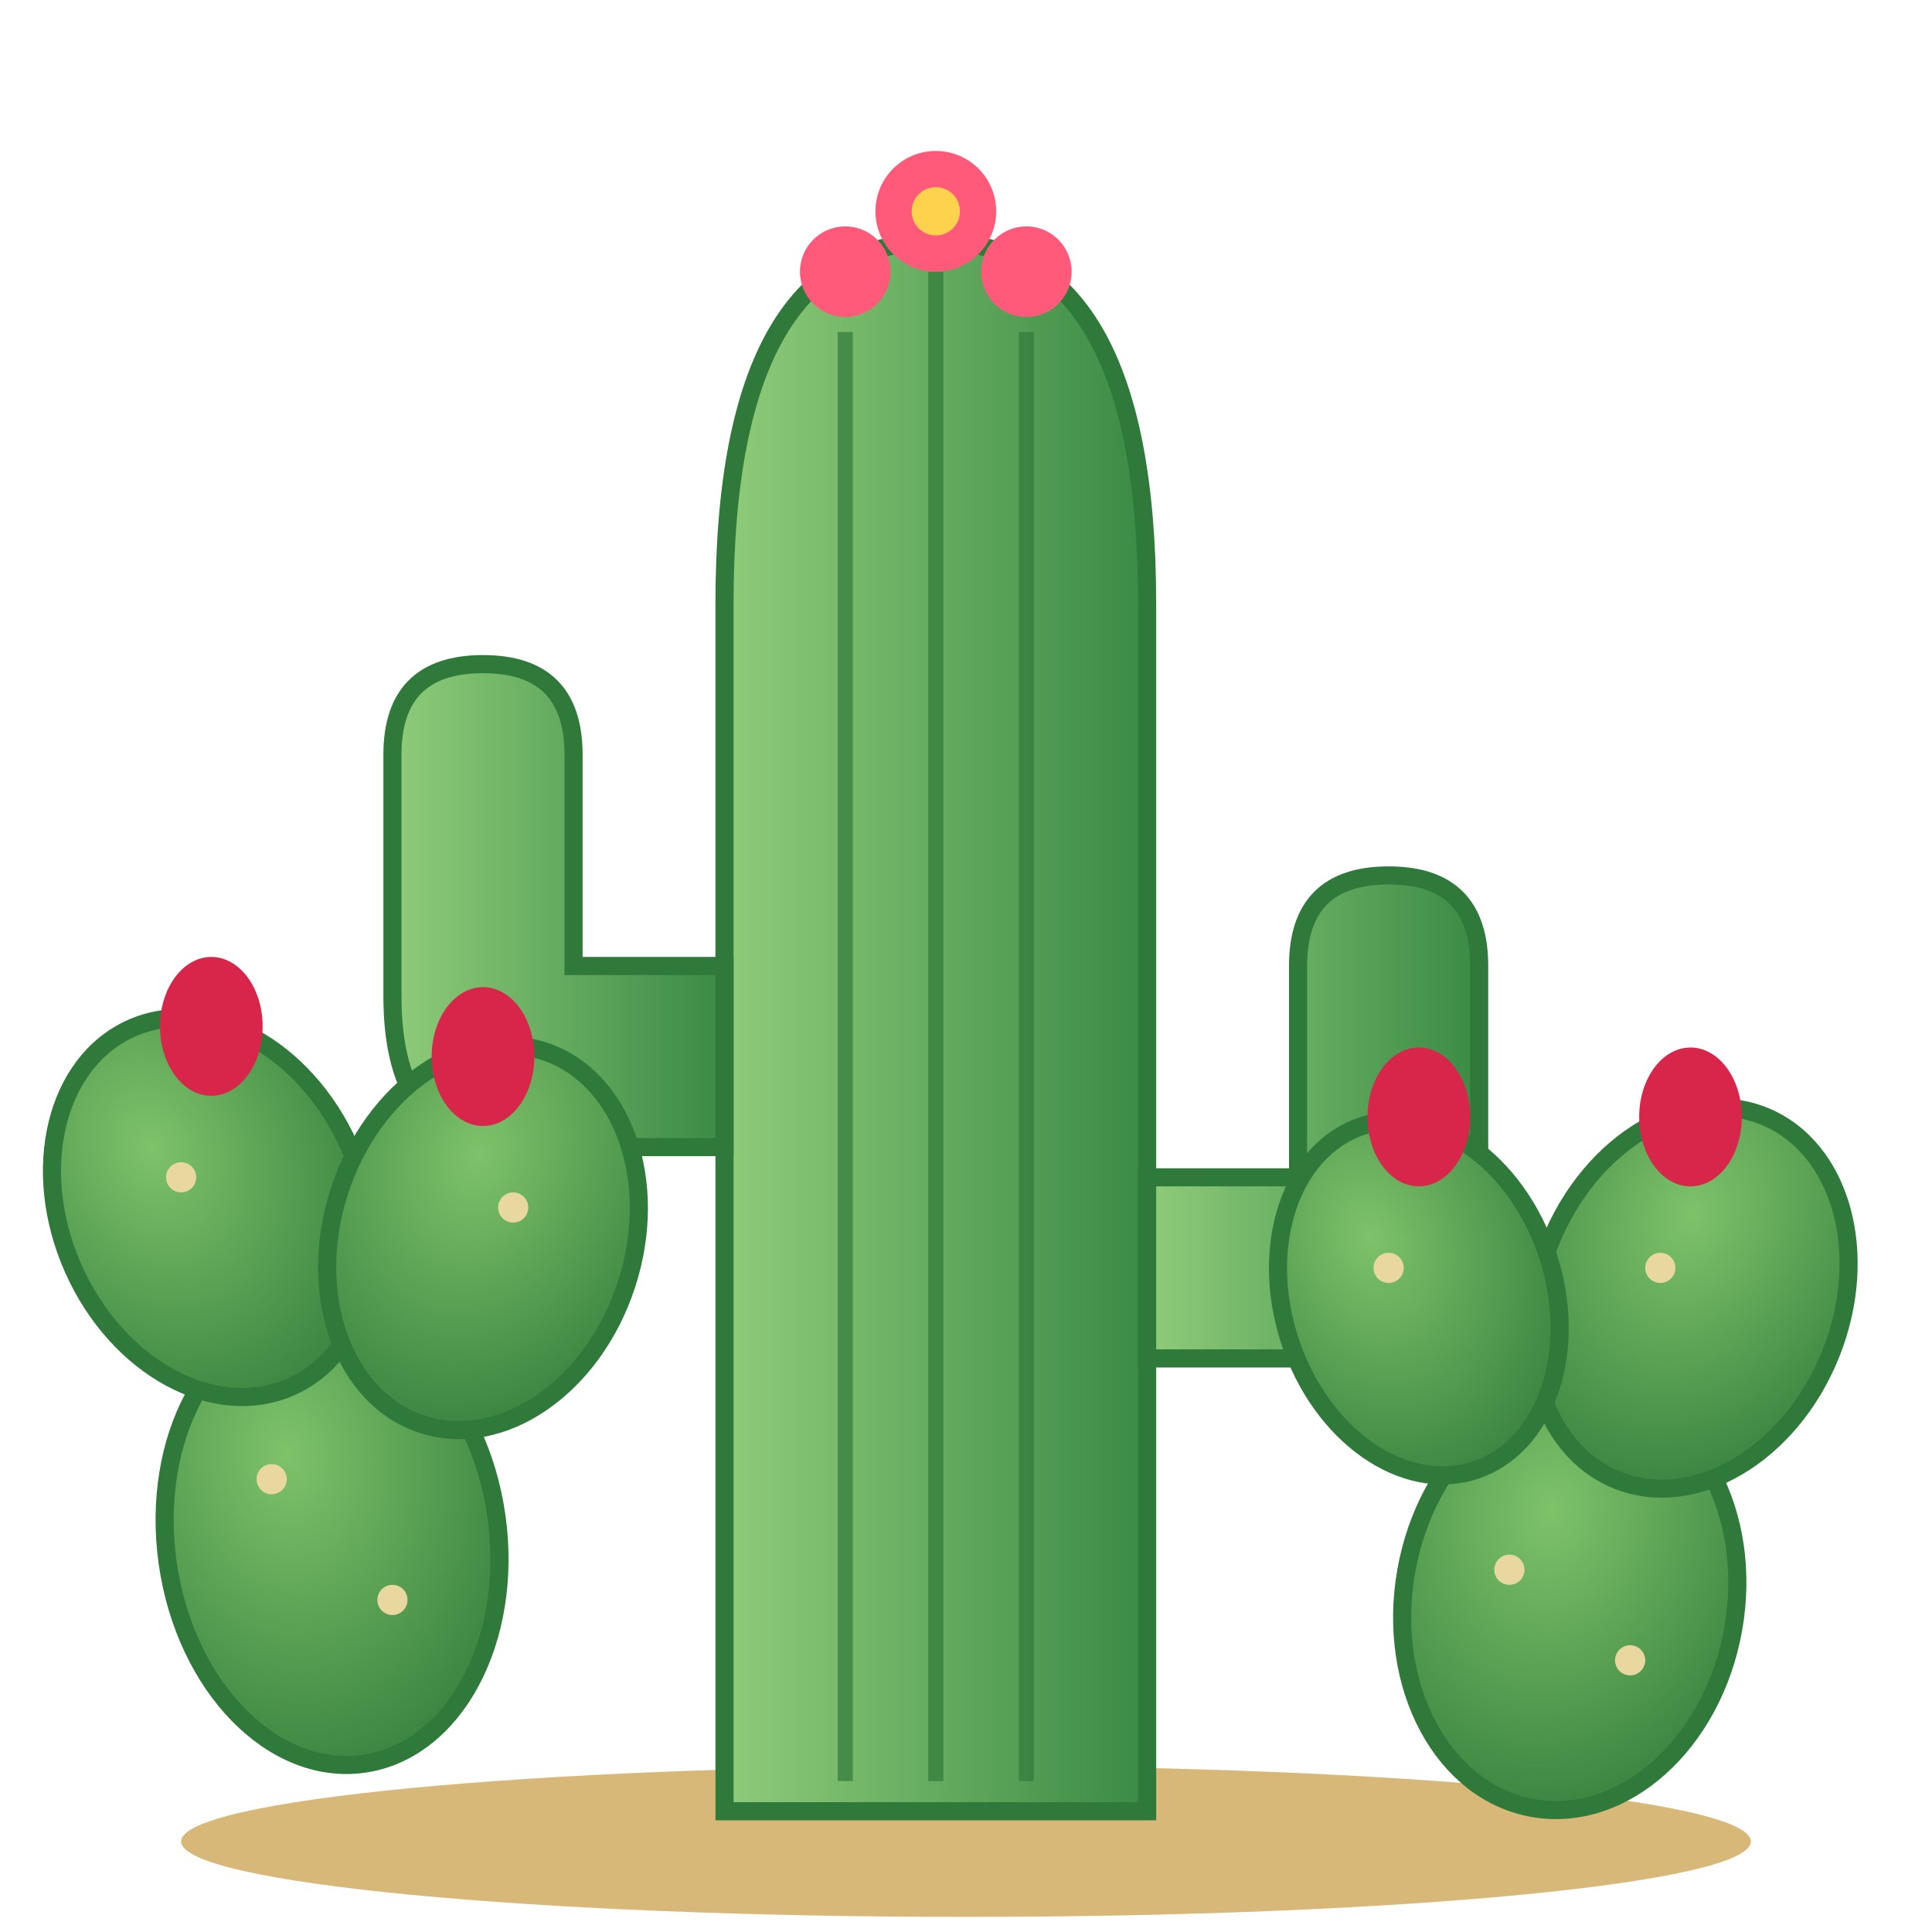
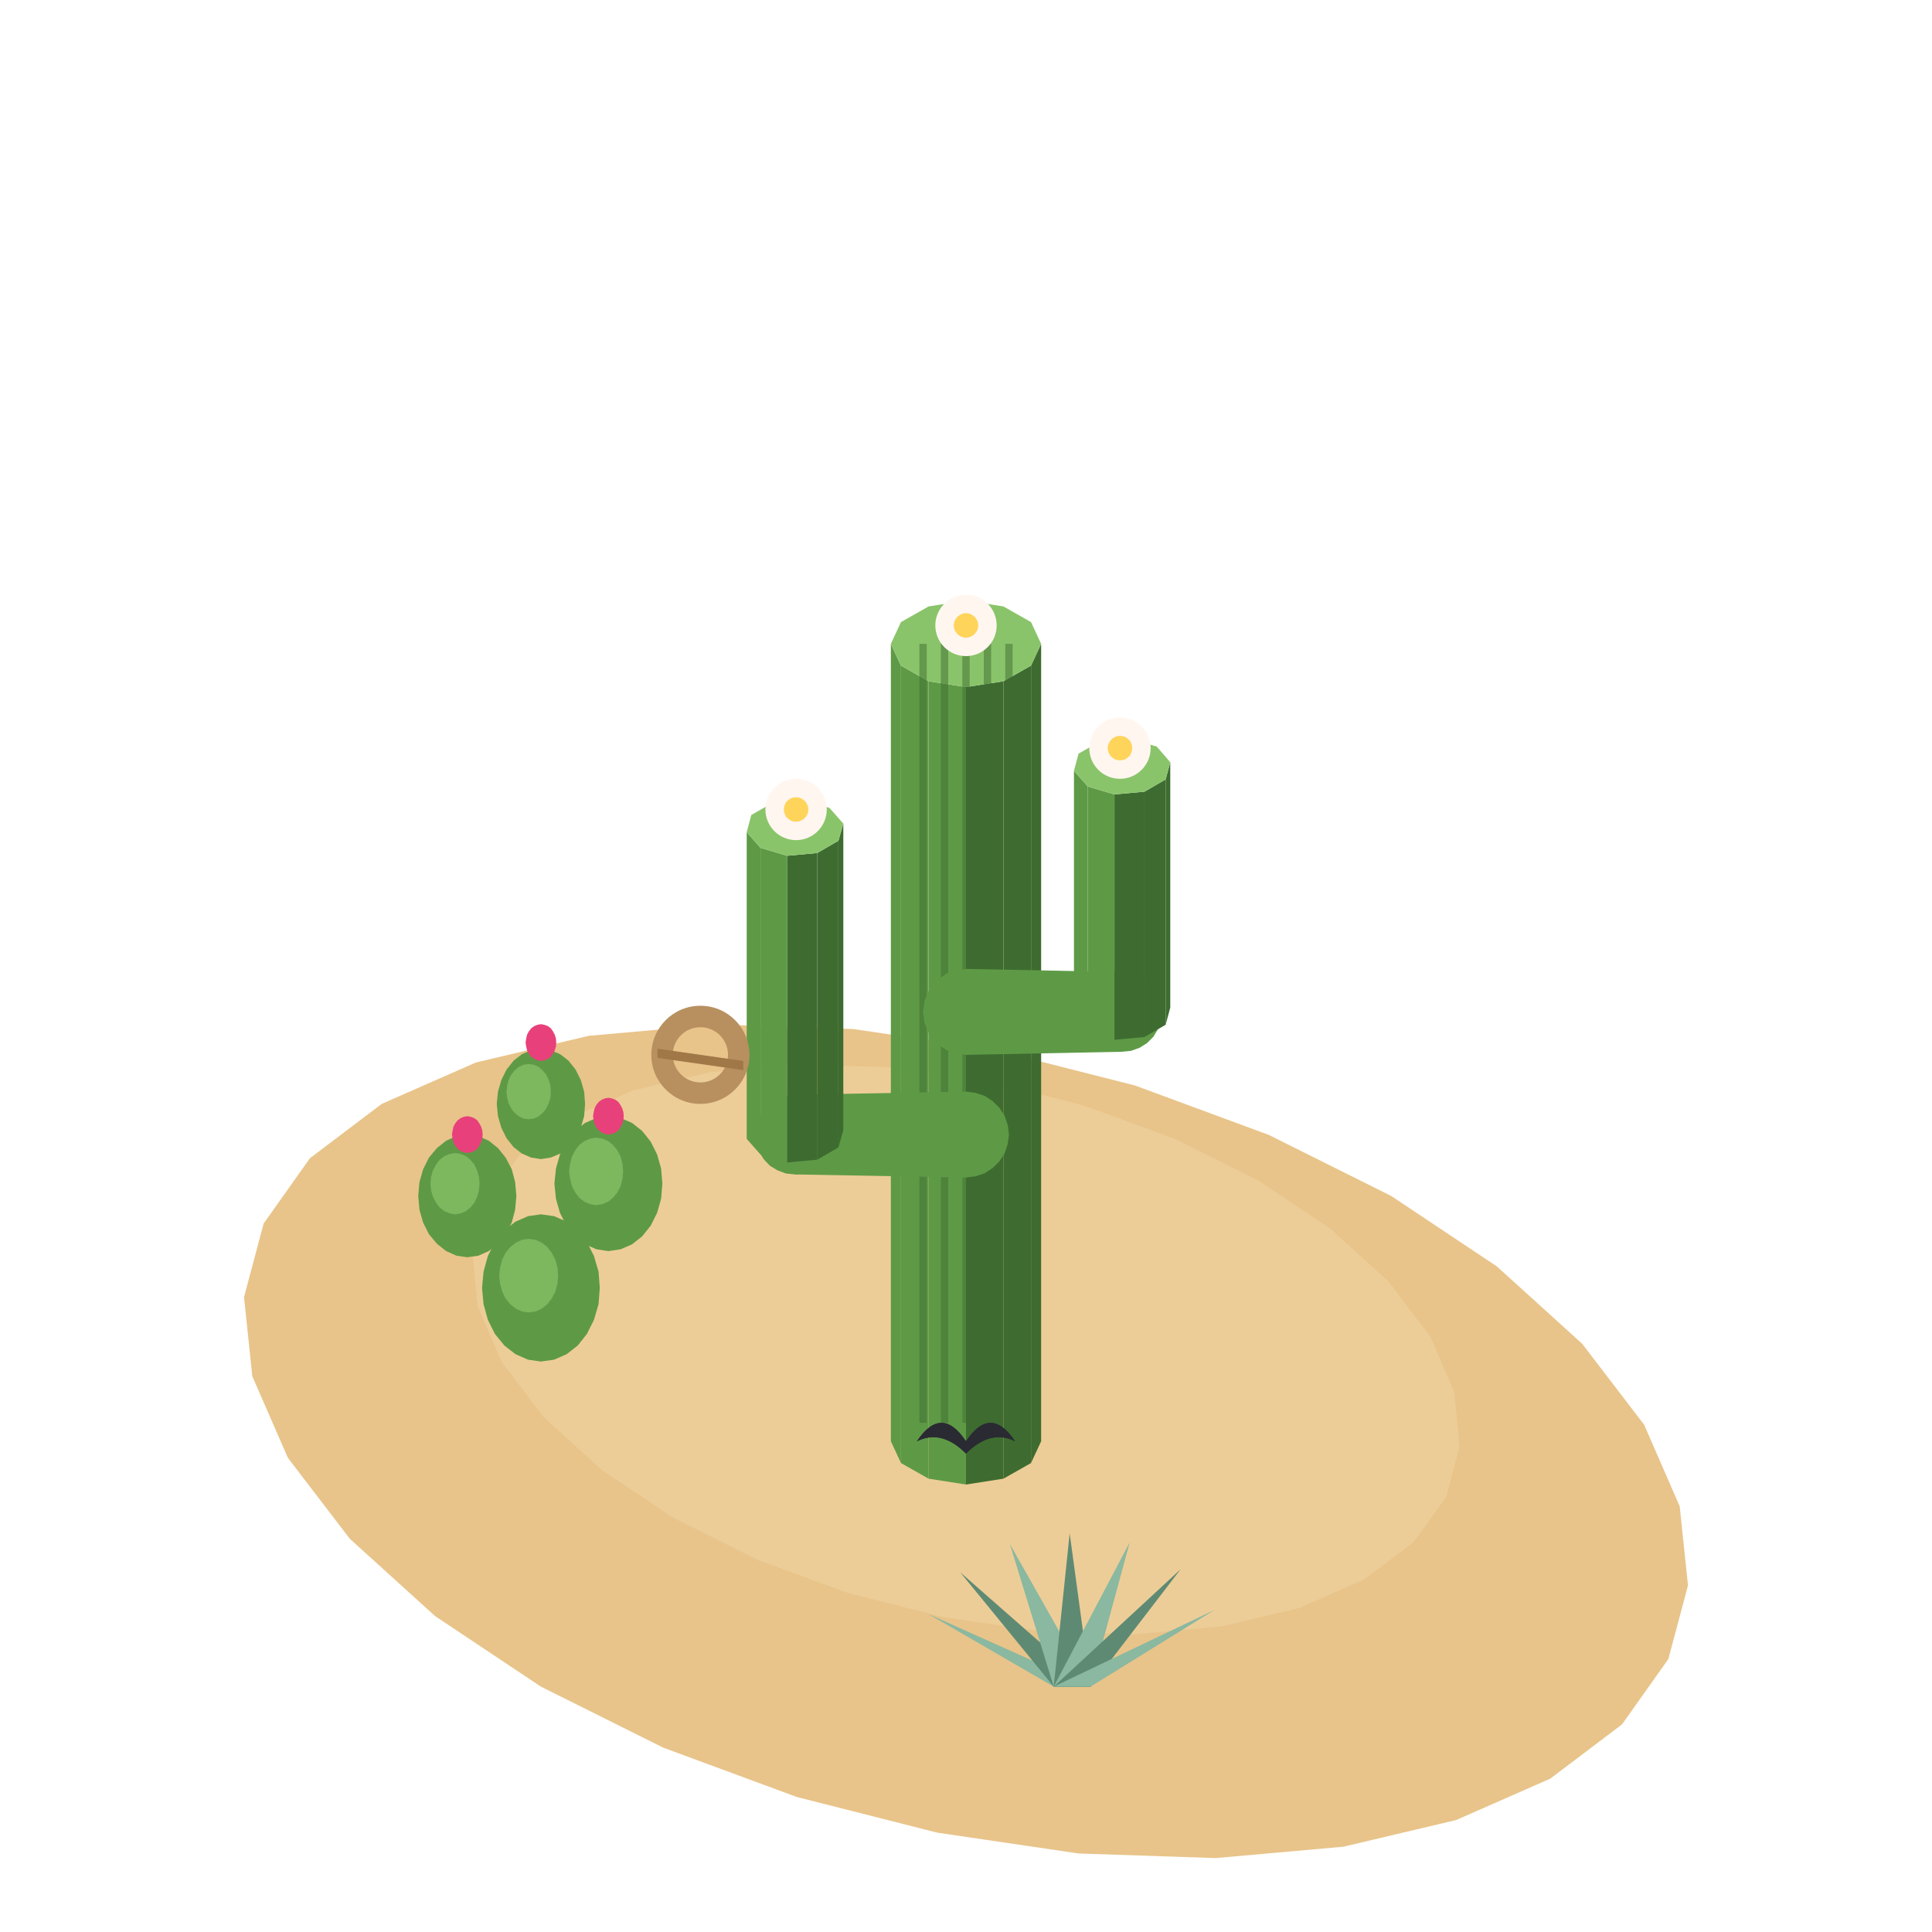
- <svg xmlns="http://www.w3.org/2000/svg" viewBox="0 0 128 128">
-   <defs>
-     <radialGradient id="pd" cx="40%" cy="30%" r="85%">
-       <stop offset="0" stop-color="#7ec26a" />
-       <stop offset="1" stop-color="#2f7a3a" />
-     </radialGradient>
-     <linearGradient id="sg" x1="0" x2="1">
-       <stop offset="0" stop-color="#8fcc7a" />
-       <stop offset="1" stop-color="#3a8a45" />
-     </linearGradient>
-   </defs>
-   <ellipse cx="64" cy="122" rx="52" ry="5" fill="#d8b878" />
-   <path d="M48 120 V40 Q48 16 62 16 Q76 16 76 40 V120Z" fill="url(#sg)" stroke="#2f7a3a" stroke-width="1.2" />
-   <path d="M48 76 H34 Q26 76 26 66 V50 Q26 44 32 44 Q38 44 38 50 V64 H48Z" fill="url(#sg)" stroke="#2f7a3a" stroke-width="1.2" />
-   <path d="M76 90 H90 Q98 90 98 80 V64 Q98 58 92 58 Q86 58 86 64 V78 H76Z" fill="url(#sg)" stroke="#2f7a3a" stroke-width="1.2" />
-   <g stroke="#2f7a3a" stroke-width="1" opacity=".7">
-     <path d="M56 22 V118 M62 18 V118 M68 22 V118" />
-   </g>
-   <g fill="#ff5a7a">
-     <circle cx="62" cy="14" r="4" />
-     <circle cx="56" cy="18" r="3" />
-     <circle cx="68" cy="18" r="3" />
-   </g>
-   <circle cx="62" cy="14" r="1.6" fill="#ffd24d" />
-   <g>
-     <ellipse cx="22" cy="102" rx="11" ry="15" transform="rotate(-8 22 102)" fill="url(#pd)" stroke="#2f7a3a" stroke-width="1.2" />
-     <ellipse cx="14" cy="80" rx="10" ry="13" transform="rotate(-24 14 80)" fill="url(#pd)" stroke="#2f7a3a" stroke-width="1.2" />
-     <ellipse cx="32" cy="82" rx="10" ry="13" transform="rotate(18 32 82)" fill="url(#pd)" stroke="#2f7a3a" stroke-width="1.2" />
-     <ellipse cx="104" cy="106" rx="11" ry="14" transform="rotate(10 104 106)" fill="url(#pd)" stroke="#2f7a3a" stroke-width="1.2" />
-     <ellipse cx="112" cy="86" rx="10" ry="13" transform="rotate(22 112 86)" fill="url(#pd)" stroke="#2f7a3a" stroke-width="1.2" />
-     <ellipse cx="94" cy="86" rx="9" ry="12" transform="rotate(-18 94 86)" fill="url(#pd)" stroke="#2f7a3a" stroke-width="1.2" />
-   </g>
-   <g fill="#e8d8a0">
-     <circle cx="18" cy="98" r="1" />
-     <circle cx="26" cy="106" r="1" />
-     <circle cx="12" cy="78" r="1" />
-     <circle cx="34" cy="80" r="1" />
-     <circle cx="100" cy="104" r="1" />
-     <circle cx="108" cy="110" r="1" />
-     <circle cx="110" cy="84" r="1" />
-     <circle cx="92" cy="84" r="1" />
-   </g>
-   <g fill="#d8264a">
-     <ellipse cx="14" cy="68" rx="3.4" ry="4.6" />
-     <ellipse cx="32" cy="70" rx="3.4" ry="4.6" />
-     <ellipse cx="112" cy="74" rx="3.4" ry="4.6" />
-     <ellipse cx="94" cy="74" rx="3.4" ry="4.6" />
+ <svg xmlns="http://www.w3.org/2000/svg" viewBox="0 0 80 80">
+   <g transform="translate(40 59.68) scale(1.27)">
+     <path d="M19.05 11L15.98 12.35L12.3 13.22L8.14 13.59L3.67 13.44L-0.94 12.76L-5.51 11.6L-9.87 9.99L-13.86 8L-17.31 5.7L-20.09 3.18L-22.11 0.54L-23.27 -2.12L-23.54 -4.7L-22.9 -7.1L-21.39 -9.23L-19.05 -11L-15.98 -12.35L-12.3 -13.22L-8.14 -13.59L-3.67 -13.44L0.94 -12.76L5.51 -11.6L9.87 -9.99L13.86 -8L17.31 -5.7L20.09 -3.18L22.11 -0.54L23.27 2.12L23.54 4.7L22.9 7.1L21.39 9.23Z" fill="#e8c48a" />
+     <path d="M12.99 4.5L10.88 5.43L8.36 6.03L5.51 6.29L2.45 6.19L-0.7 5.74L-3.83 4.95L-6.81 3.86L-9.53 2.5L-11.88 0.93L-13.77 -0.79L-15.14 -2.59L-15.92 -4.41L-16.09 -6.18L-15.65 -7.82L-14.6 -9.28L-12.99 -10.5L-10.88 -11.43L-8.36 -12.03L-5.51 -12.29L-2.45 -12.19L0.7 -11.74L3.83 -10.95L6.81 -9.86L9.53 -8.5L11.88 -6.93L13.77 -5.21L15.14 -3.41L15.92 -1.59L16.09 0.18L15.65 1.82L14.6 3.28Z" fill="#f0d4a0" opacity="0.6" />
+     <path d="M2.45 -0L2.12 0.71L2.12 -25.29L2.45 -26Z" fill="#3e6c30" />
+     <path d="M-2.12 0.71L-2.45 0L-2.45 -26L-2.12 -25.29Z" fill="#5e9a46" />
+     <path d="M2.12 0.71L1.22 1.22L1.22 -24.78L2.12 -25.29Z" fill="#3e6c30" />
+     <path d="M-1.22 1.22L-2.12 0.71L-2.12 -25.29L-1.22 -24.78Z" fill="#5e9a46" />
+     <path d="M0 1.41L-1.22 1.22L-1.22 -24.78L0 -24.59Z" fill="#5e9a46" />
+     <path d="M1.22 1.22L0 1.41L0 -24.59L1.22 -24.78Z" fill="#3e6c30" />
+     <path d="M1.22 -24.78L0 -24.59L-1.22 -24.78L-2.12 -25.29L-2.45 -26L-2.12 -26.71L-1.22 -27.22L-0 -27.41L1.22 -27.22L2.12 -26.71L2.45 -26L2.12 -25.29Z" fill="#8ac46a" />
+     <path d="M-1.52 -0.6L-1.28 -0.6L-1.28 -26L-1.52 -26Z" fill="#3e6c30" opacity="0.5" />
+     <path d="M-0.82 -0.6L-0.58 -0.6L-0.58 -26L-0.82 -26Z" fill="#3e6c30" opacity="0.5" />
+     <path d="M-0.12 -0.6L0.12 -0.6L0.12 -26L-0.12 -26Z" fill="#3e6c30" opacity="0.5" />
+     <path d="M0.58 -0.6L0.82 -0.6L0.82 -26L0.58 -26Z" fill="#3e6c30" opacity="0.5" />
+     <path d="M1.28 -0.6L1.52 -0.6L1.52 -26L1.28 -26Z" fill="#3e6c30" opacity="0.5" />
+     <path d="M0 -11.4L-5.58 -11.3L-5.58 -8.7L0 -8.6Z" fill="#5e9a46" />
+     <path d="M1.4 -10L1.36 -9.69L1.26 -9.39L1.09 -9.13L0.87 -8.91L0.61 -8.74L0.31 -8.64L0 -8.6L-0.31 -8.64L-0.61 -8.74L-0.87 -8.91L-1.09 -9.13L-1.26 -9.39L-1.36 -9.69L-1.4 -10L-1.36 -10.31L-1.26 -10.61L-1.09 -10.87L-0.87 -11.09L-0.61 -11.26L-0.31 -11.36L-0 -11.4L0.31 -11.36L0.61 -11.26L0.87 -11.09L1.09 -10.87L1.26 -10.61L1.36 -10.31Z" fill="#5e9a46" />
+     <path d="M-4.28 -10L-4.31 -9.71L-4.41 -9.44L-4.56 -9.19L-4.77 -8.98L-5.01 -8.83L-5.29 -8.73L-5.58 -8.7L-5.87 -8.73L-6.14 -8.83L-6.39 -8.98L-6.59 -9.19L-6.75 -9.44L-6.84 -9.71L-6.88 -10L-6.84 -10.29L-6.75 -10.56L-6.59 -10.81L-6.39 -11.02L-6.14 -11.17L-5.87 -11.27L-5.58 -11.3L-5.29 -11.27L-5.01 -11.17L-4.77 -11.02L-4.56 -10.81L-4.41 -10.56L-4.31 -10.29Z" fill="#5e9a46" />
+     <path d="M-4 -10.14L-4.16 -9.58L-4.16 -19.58L-4 -20.14Z" fill="#3e6c30" />
+     <path d="M-6.7 -9.35L-7.15 -9.86L-7.15 -19.86L-6.7 -19.35Z" fill="#5e9a46" />
+     <path d="M-4.16 -9.58L-4.85 -9.18L-4.85 -19.18L-4.16 -19.58Z" fill="#3e6c30" />
+     <path d="M-5.83 -9.09L-6.7 -9.35L-6.7 -19.35L-5.83 -19.09Z" fill="#5e9a46" />
+     <path d="M-4.85 -9.18L-5.83 -9.09L-5.83 -19.09L-4.85 -19.18Z" fill="#3e6c30" />
+     <path d="M-4.85 -19.18L-5.83 -19.09L-6.7 -19.35L-7.15 -19.86L-7 -20.42L-6.3 -20.82L-5.33 -20.91L-4.45 -20.65L-4 -20.14L-4.16 -19.58Z" fill="#8ac46a" />
+     <path d="M0 -12.6L5.09 -12.7L5.09 -15.3L0 -15.4Z" fill="#5e9a46" />
+     <path d="M1.4 -14L1.36 -13.69L1.26 -13.39L1.09 -13.13L0.87 -12.91L0.61 -12.74L0.31 -12.64L0 -12.6L-0.31 -12.64L-0.61 -12.74L-0.87 -12.91L-1.09 -13.13L-1.26 -13.39L-1.36 -13.69L-1.4 -14L-1.36 -14.31L-1.26 -14.61L-1.09 -14.87L-0.87 -15.09L-0.61 -15.26L-0.31 -15.36L-0 -15.4L0.31 -15.36L0.61 -15.26L0.87 -15.09L1.09 -14.87L1.26 -14.61L1.36 -14.31Z" fill="#5e9a46" />
+     <path d="M6.39 -14L6.36 -13.71L6.26 -13.44L6.11 -13.19L5.9 -12.98L5.66 -12.83L5.38 -12.73L5.09 -12.7L4.8 -12.73L4.53 -12.83L4.28 -12.98L4.08 -13.19L3.92 -13.44L3.82 -13.71L3.79 -14L3.82 -14.29L3.92 -14.56L4.08 -14.81L4.28 -15.02L4.53 -15.17L4.8 -15.27L5.09 -15.3L5.38 -15.27L5.66 -15.17L5.9 -15.02L6.11 -14.81L6.26 -14.56L6.36 -14.29Z" fill="#5e9a46" />
+     <path d="M6.66 -14.14L6.51 -13.58L6.51 -21.58L6.66 -22.14Z" fill="#3e6c30" />
+     <path d="M3.97 -13.35L3.52 -13.86L3.52 -21.86L3.97 -21.35Z" fill="#5e9a46" />
+     <path d="M6.51 -13.58L5.82 -13.18L5.82 -21.18L6.51 -21.58Z" fill="#3e6c30" />
+     <path d="M4.84 -13.09L3.97 -13.35L3.97 -21.35L4.84 -21.09Z" fill="#5e9a46" />
+     <path d="M5.82 -13.18L4.84 -13.09L4.84 -21.09L5.82 -21.18Z" fill="#3e6c30" />
+     <path d="M5.82 -21.18L4.84 -21.09L3.97 -21.35L3.52 -21.86L3.67 -22.42L4.37 -22.82L5.34 -22.91L6.22 -22.65L6.66 -22.14L6.51 -21.58Z" fill="#8ac46a" />
+     <circle cx="0.00" cy="-26.60" r="1.00" fill="#fff6f0">
+       <animate attributeName="opacity" values="1;0.4;1" dur="2.4s" begin="1.0s" repeatCount="indefinite" />
+     </circle>
+     <path d="M0.4 -26.6L0.39 -26.51L0.36 -26.43L0.31 -26.35L0.25 -26.29L0.17 -26.24L0.09 -26.21L0 -26.2L-0.09 -26.21L-0.17 -26.24L-0.25 -26.29L-0.31 -26.35L-0.36 -26.43L-0.39 -26.51L-0.4 -26.6L-0.39 -26.69L-0.36 -26.77L-0.31 -26.85L-0.25 -26.91L-0.17 -26.96L-0.09 -26.99L-0 -27L0.09 -26.99L0.17 -26.96L0.25 -26.91L0.31 -26.85L0.36 -26.77L0.39 -26.69Z" fill="#ffd45a" />
+     <circle cx="-5.54" cy="-20.60" r="1.00" fill="#fff6f0">
+       <animate attributeName="opacity" values="1;0.4;1" dur="2.4s" begin="0.36s" repeatCount="indefinite" />
+     </circle>
+     <path d="M-5.14 -20.6L-5.15 -20.51L-5.18 -20.43L-5.23 -20.35L-5.29 -20.29L-5.37 -20.24L-5.45 -20.21L-5.54 -20.2L-5.63 -20.21L-5.72 -20.24L-5.79 -20.29L-5.86 -20.35L-5.9 -20.43L-5.93 -20.51L-5.94 -20.6L-5.93 -20.69L-5.9 -20.77L-5.86 -20.85L-5.79 -20.91L-5.72 -20.96L-5.63 -20.99L-5.54 -21L-5.45 -20.99L-5.37 -20.96L-5.29 -20.91L-5.23 -20.85L-5.18 -20.77L-5.15 -20.69Z" fill="#ffd45a" />
+     <circle cx="5.02" cy="-22.60" r="1.00" fill="#fff6f0">
+       <animate attributeName="opacity" values="1;0.4;1" dur="2.4s" begin="1.58s" repeatCount="indefinite" />
+     </circle>
+     <path d="M5.42 -22.6L5.41 -22.51L5.38 -22.43L5.34 -22.35L5.27 -22.29L5.2 -22.24L5.11 -22.21L5.02 -22.2L4.93 -22.21L4.85 -22.24L4.77 -22.29L4.71 -22.35L4.66 -22.43L4.63 -22.51L4.62 -22.6L4.63 -22.69L4.66 -22.77L4.71 -22.85L4.77 -22.91L4.85 -22.96L4.93 -22.99L5.02 -23L5.11 -22.99L5.2 -22.96L5.27 -22.91L5.34 -22.85L5.38 -22.77L5.41 -22.69Z" fill="#ffd45a" />
+     <path d="M-11.94 -5L-11.98 -4.47L-12.13 -3.96L-12.36 -3.5L-12.66 -3.12L-13.02 -2.84L-13.43 -2.66L-13.86 -2.6L-14.28 -2.66L-14.69 -2.84L-15.05 -3.12L-15.36 -3.5L-15.59 -3.96L-15.73 -4.47L-15.78 -5L-15.73 -5.53L-15.59 -6.04L-15.36 -6.5L-15.05 -6.88L-14.69 -7.16L-14.28 -7.34L-13.86 -7.4L-13.43 -7.34L-13.02 -7.16L-12.66 -6.88L-12.36 -6.5L-12.13 -6.04L-11.98 -5.53Z" fill="#5e9a46" />
+     <path d="M-13.3 -5.4L-13.32 -5.13L-13.39 -4.88L-13.51 -4.65L-13.66 -4.46L-13.84 -4.32L-14.04 -4.23L-14.26 -4.2L-14.47 -4.23L-14.67 -4.32L-14.85 -4.46L-15.01 -4.65L-15.12 -4.88L-15.19 -5.13L-15.22 -5.4L-15.19 -5.67L-15.12 -5.92L-15.01 -6.15L-14.85 -6.34L-14.67 -6.48L-14.47 -6.57L-14.26 -6.6L-14.04 -6.57L-13.84 -6.48L-13.66 -6.34L-13.51 -6.15L-13.39 -5.92L-13.32 -5.67Z" fill="#8ac46a" opacity="0.7" />
+     <path d="M-14.66 -8L-14.7 -7.55L-14.81 -7.13L-15.01 -6.75L-15.26 -6.44L-15.56 -6.2L-15.9 -6.05L-16.26 -6L-16.61 -6.05L-16.95 -6.2L-17.25 -6.44L-17.51 -6.75L-17.7 -7.13L-17.82 -7.55L-17.86 -8L-17.82 -8.45L-17.7 -8.87L-17.51 -9.25L-17.25 -9.56L-16.95 -9.8L-16.61 -9.95L-16.26 -10L-15.9 -9.95L-15.56 -9.8L-15.26 -9.56L-15.01 -9.25L-14.81 -8.87L-14.7 -8.45Z" fill="#5e9a46" />
+     <path d="M-15.86 -8.4L-15.88 -8.18L-15.94 -7.97L-16.03 -7.78L-16.16 -7.62L-16.31 -7.5L-16.48 -7.43L-16.66 -7.4L-16.83 -7.43L-17 -7.5L-17.16 -7.62L-17.28 -7.78L-17.38 -7.97L-17.44 -8.18L-17.46 -8.4L-17.44 -8.62L-17.38 -8.83L-17.28 -9.02L-17.16 -9.18L-17 -9.3L-16.83 -9.37L-16.66 -9.4L-16.48 -9.37L-16.31 -9.3L-16.16 -9.18L-16.03 -9.02L-15.94 -8.83L-15.88 -8.62Z" fill="#8ac46a" opacity="0.7" />
+     <path d="M-9.9 -8.4L-9.94 -7.91L-10.07 -7.45L-10.28 -7.03L-10.56 -6.68L-10.89 -6.42L-11.26 -6.26L-11.66 -6.2L-12.05 -6.26L-12.42 -6.42L-12.75 -6.68L-13.03 -7.03L-13.24 -7.45L-13.37 -7.91L-13.42 -8.4L-13.37 -8.89L-13.24 -9.35L-13.03 -9.77L-12.75 -10.12L-12.42 -10.38L-12.05 -10.54L-11.66 -10.6L-11.26 -10.54L-10.89 -10.38L-10.56 -10.12L-10.28 -9.77L-10.07 -9.35L-9.94 -8.89Z" fill="#5e9a46" />
+     <path d="M-11.18 -8.8L-11.2 -8.56L-11.26 -8.32L-11.37 -8.11L-11.51 -7.94L-11.67 -7.81L-11.86 -7.73L-12.06 -7.7L-12.25 -7.73L-12.44 -7.81L-12.61 -7.94L-12.74 -8.11L-12.85 -8.32L-12.91 -8.56L-12.94 -8.8L-12.91 -9.04L-12.85 -9.28L-12.74 -9.49L-12.61 -9.66L-12.44 -9.79L-12.25 -9.87L-12.06 -9.9L-11.86 -9.87L-11.67 -9.79L-11.51 -9.66L-11.37 -9.49L-11.26 -9.28L-11.2 -9.04Z" fill="#8ac46a" opacity="0.7" />
+     <path d="M-12.42 -11L-12.45 -10.6L-12.56 -10.22L-12.73 -9.88L-12.96 -9.59L-13.23 -9.38L-13.54 -9.25L-13.86 -9.2L-14.18 -9.25L-14.48 -9.38L-14.75 -9.59L-14.98 -9.88L-15.15 -10.22L-15.26 -10.6L-15.3 -11L-15.26 -11.4L-15.15 -11.78L-14.98 -12.12L-14.75 -12.41L-14.48 -12.62L-14.18 -12.75L-13.86 -12.8L-13.54 -12.75L-13.23 -12.62L-12.96 -12.41L-12.73 -12.12L-12.56 -11.78L-12.45 -11.4Z" fill="#5e9a46" />
+     <path d="M-13.54 -11.4L-13.55 -11.2L-13.61 -11.01L-13.69 -10.84L-13.81 -10.7L-13.94 -10.59L-14.1 -10.52L-14.26 -10.5L-14.42 -10.52L-14.57 -10.59L-14.71 -10.7L-14.82 -10.84L-14.91 -11.01L-14.96 -11.2L-14.98 -11.4L-14.96 -11.6L-14.91 -11.79L-14.82 -11.96L-14.71 -12.1L-14.57 -12.21L-14.42 -12.28L-14.26 -12.3L-14.1 -12.28L-13.94 -12.21L-13.81 -12.1L-13.69 -11.96L-13.61 -11.79L-13.55 -11.6Z" fill="#8ac46a" opacity="0.7" />
+     <path d="M-15.76 -10L-15.77 -9.87L-15.81 -9.74L-15.87 -9.63L-15.94 -9.53L-16.04 -9.46L-16.15 -9.42L-16.26 -9.4L-16.37 -9.42L-16.47 -9.46L-16.57 -9.53L-16.65 -9.63L-16.71 -9.74L-16.74 -9.87L-16.76 -10L-16.74 -10.13L-16.71 -10.26L-16.65 -10.37L-16.57 -10.47L-16.47 -10.54L-16.37 -10.58L-16.26 -10.6L-16.15 -10.58L-16.04 -10.54L-15.94 -10.47L-15.87 -10.37L-15.81 -10.26L-15.77 -10.13Z" fill="#e8407a" />
+     <path d="M-11.16 -10.6L-11.17 -10.47L-11.21 -10.34L-11.27 -10.23L-11.34 -10.13L-11.44 -10.06L-11.55 -10.02L-11.66 -10L-11.77 -10.02L-11.87 -10.06L-11.97 -10.13L-12.05 -10.23L-12.11 -10.34L-12.14 -10.47L-12.16 -10.6L-12.14 -10.73L-12.11 -10.86L-12.05 -10.97L-11.97 -11.07L-11.87 -11.14L-11.77 -11.18L-11.66 -11.2L-11.55 -11.18L-11.44 -11.14L-11.34 -11.07L-11.27 -10.97L-11.21 -10.86L-11.17 -10.73Z" fill="#e8407a" />
+     <path d="M-13.36 -13L-13.37 -12.87L-13.41 -12.74L-13.47 -12.63L-13.54 -12.53L-13.64 -12.46L-13.75 -12.42L-13.86 -12.4L-13.97 -12.42L-14.07 -12.46L-14.17 -12.53L-14.25 -12.63L-14.31 -12.74L-14.34 -12.87L-14.36 -13L-14.34 -13.13L-14.31 -13.26L-14.25 -13.37L-14.17 -13.47L-14.07 -13.54L-13.97 -13.58L-13.86 -13.6L-13.75 -13.58L-13.64 -13.54L-13.54 -13.47L-13.47 -13.37L-13.41 -13.26L-13.37 -13.13Z" fill="#e8407a" />
+     <path d="M2.86 8L4.06 8L-1.23 5.63Z" fill="#8ab8a0" />
+     <path d="M2.86 8L4.06 8L-0.19 4.27Z" fill="#5e8a74" />
+     <path d="M2.86 8L4.06 8L1.43 3.35Z" fill="#8ab8a0" />
+     <path d="M2.86 8L4.06 8L3.38 3Z" fill="#5e8a74" />
+     <path d="M2.86 8L4.06 8L5.34 3.29Z" fill="#8ab8a0" />
+     <path d="M2.86 8L4.06 8L7 4.17Z" fill="#5e8a74" />
+     <path d="M2.86 8L4.06 8L8.1 5.5Z" fill="#8ab8a0" />
+     <g>
+       <animateTransform attributeName="transform" type="translate" values="0 0;30 15" dur="8s" repeatCount="indefinite" />
+       <animate attributeName="opacity" values="0;1;1;0" keyTimes="0;.1;.85;1" dur="8s" repeatCount="indefinite" />
+       <g transform="translate(-8.66 -12.60)">
+         <g>
+           <animateTransform attributeName="transform" type="rotate" values="0;360" dur="1.6s" repeatCount="indefinite" />
+           <path fill="#b89060" fill-rule="evenodd" d="M-1.6 0a1.6 1.6 0 1 0 3.2 0a1.6 1.6 0 1 0 -3.2 0ZM-.9 0a.9 .9 0 1 0 1.8 0a.9 .9 0 1 0 -1.8 0Z" />
+           <path d="M-1.4 -.2L1.4 .2L1.4 .5L-1.4 .1Z" fill="#a07848" />
+         </g>
+       </g>
+     </g>
+     <g>
+       <animateMotion dur="9s" begin="0s" repeatCount="indefinite" path="M-10.00 -32.00a10 3 0 1 0 20 0a10 3 0 1 0 -20 0" />
+       <path d="M-1.6 0Q-.8 -1.2 0 0Q.8 -1.2 1.6 0Q.8 -.4 0 .4Q-.8 -.4 -1.6 0Z" fill="#2a2a33">
+         <animate attributeName="d" values="M-1.6 0Q-.8 -1.2 0 0Q.8 -1.2 1.6 0Q.8 -.4 0 .4Q-.8 -.4 -1.6 0Z;M-1.6 -.8Q-.8 .4 0 0Q.8 .4 1.6 -.8Q.8 .2 0 .6Q-.8 .2 -1.6 -.8Z;M-1.6 0Q-.8 -1.2 0 0Q.8 -1.2 1.6 0Q.8 -.4 0 .4Q-.8 -.4 -1.6 0Z" dur=".5s" repeatCount="indefinite" />
+       </path>
+     </g>
+     <g>
+       <animateMotion dur="10s" begin="-2s" repeatCount="indefinite" path="M-10.00 -30.00a10 3 0 1 0 20 0a10 3 0 1 0 -20 0" />
+       <path d="M-1.6 0Q-.8 -1.2 0 0Q.8 -1.2 1.6 0Q.8 -.4 0 .4Q-.8 -.4 -1.6 0Z" fill="#2a2a33">
+         <animate attributeName="d" values="M-1.6 0Q-.8 -1.2 0 0Q.8 -1.2 1.6 0Q.8 -.4 0 .4Q-.8 -.4 -1.6 0Z;M-1.6 -.8Q-.8 .4 0 0Q.8 .4 1.6 -.8Q.8 .2 0 .6Q-.8 .2 -1.6 -.8Z;M-1.6 0Q-.8 -1.2 0 0Q.8 -1.2 1.6 0Q.8 -.4 0 .4Q-.8 -.4 -1.6 0Z" dur=".5s" repeatCount="indefinite" />
+       </path>
+     </g>
  </g>
</svg>
